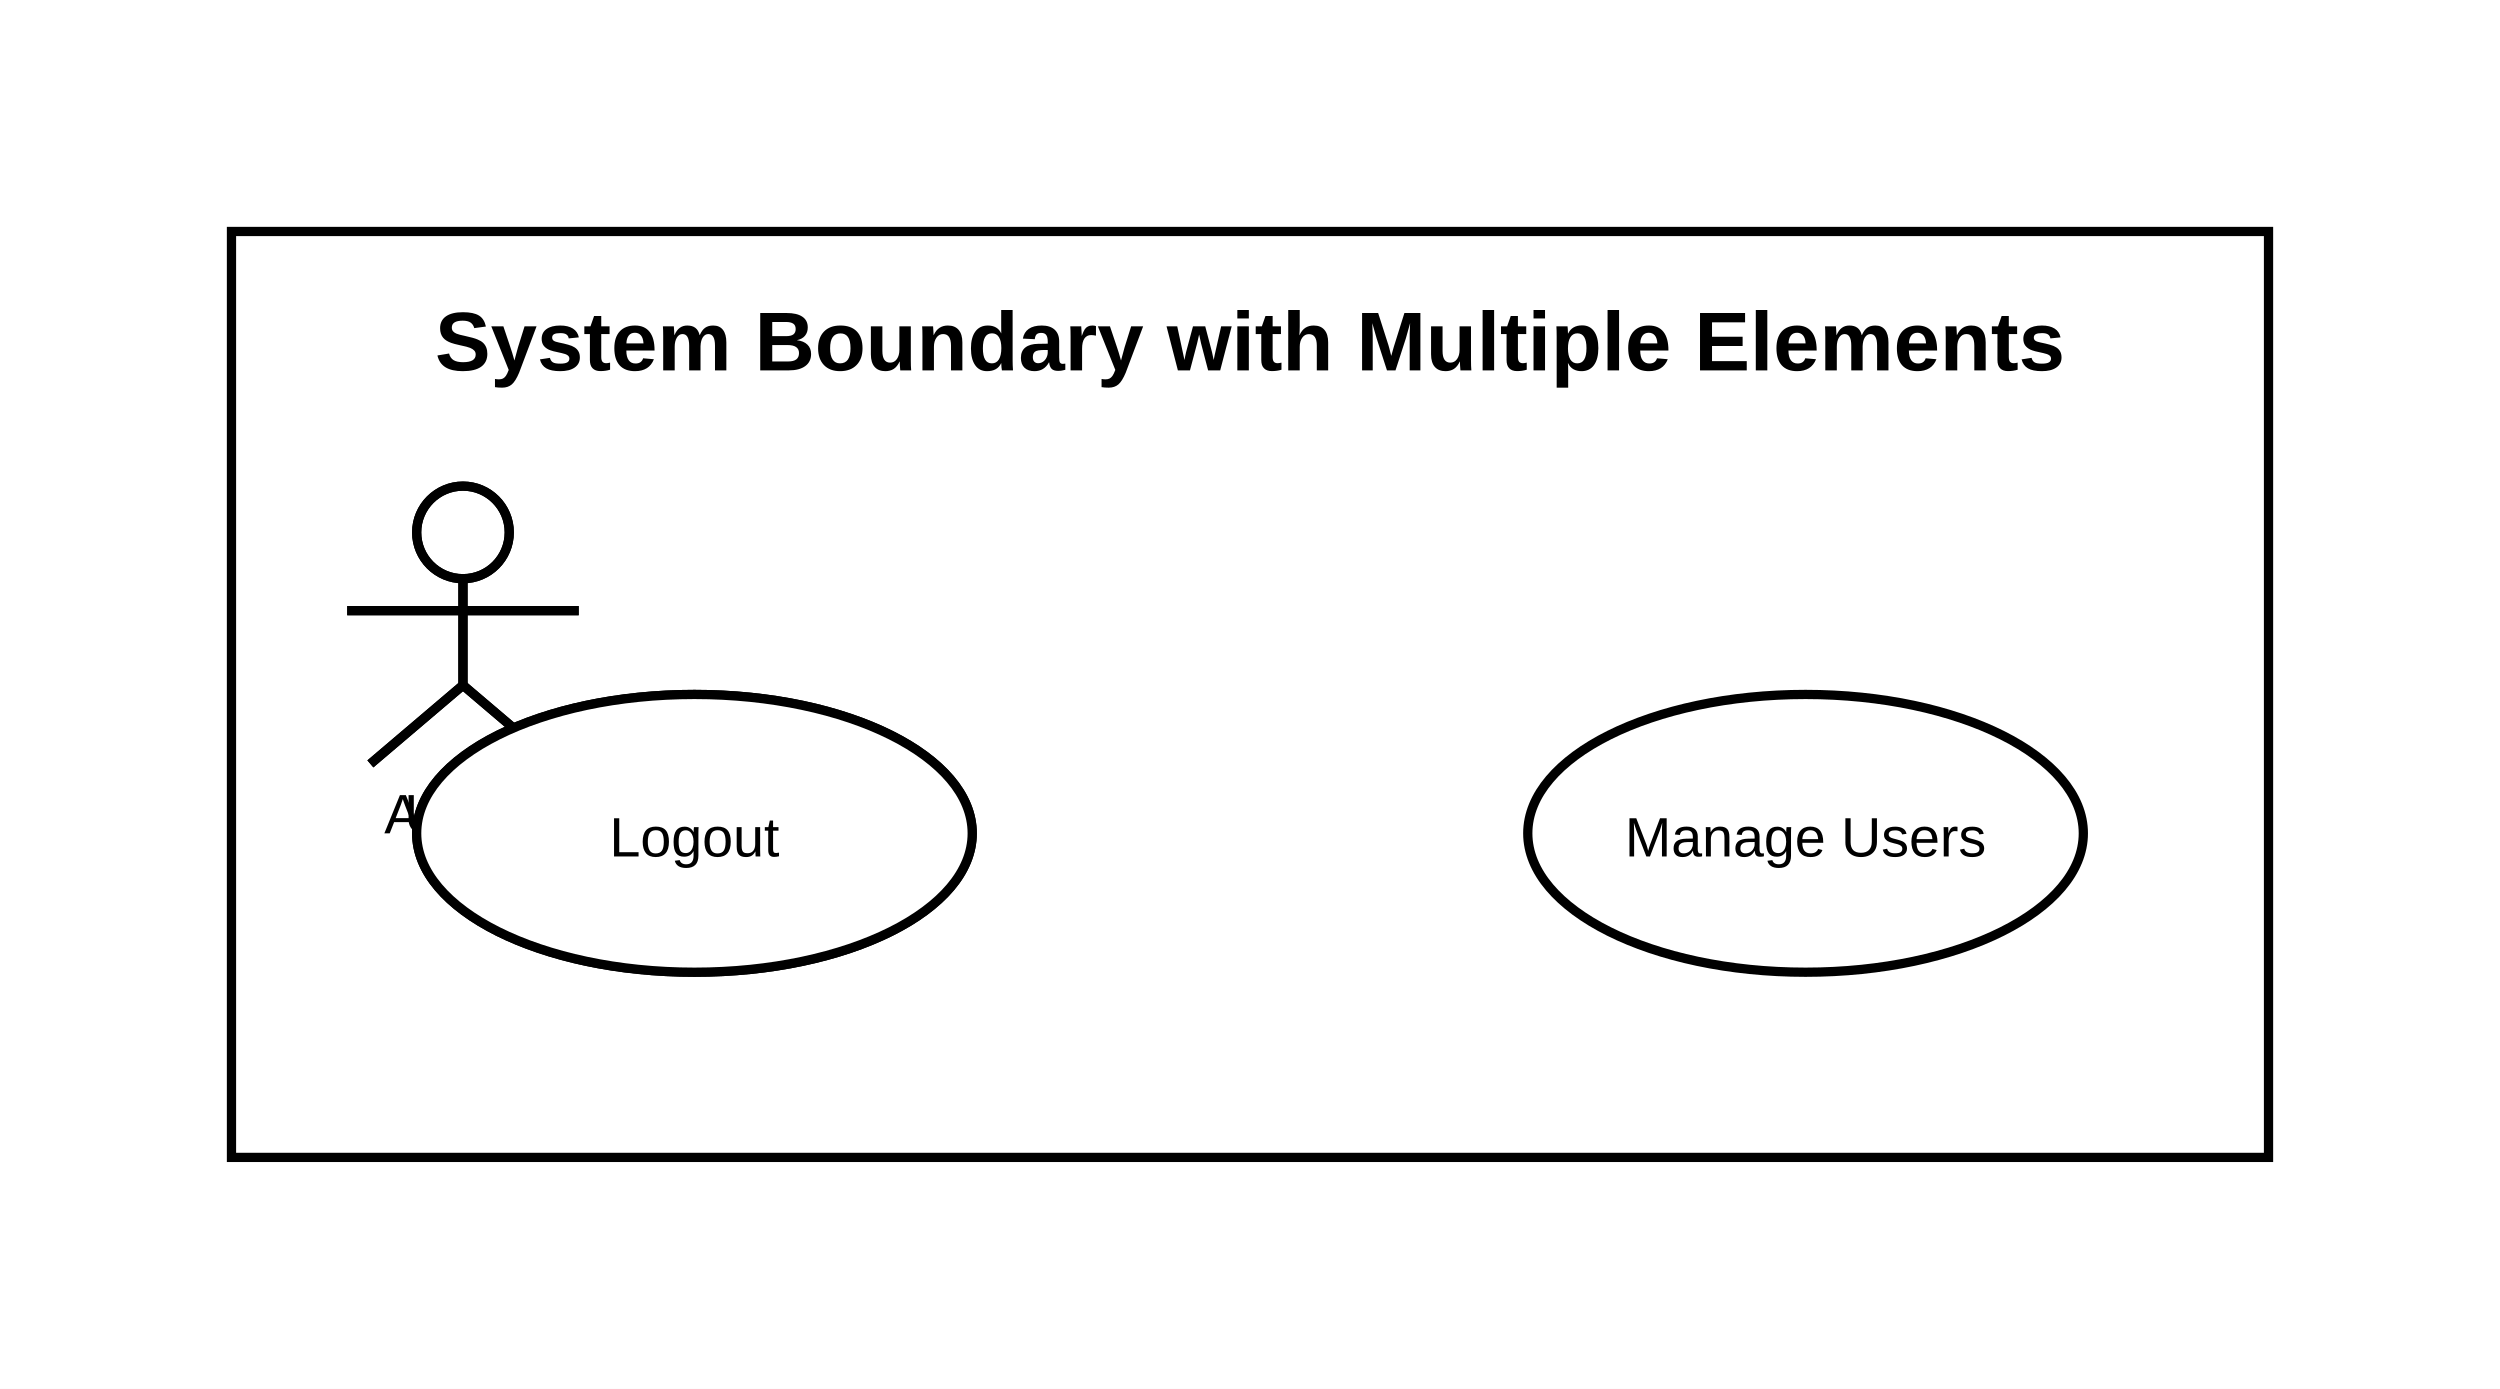
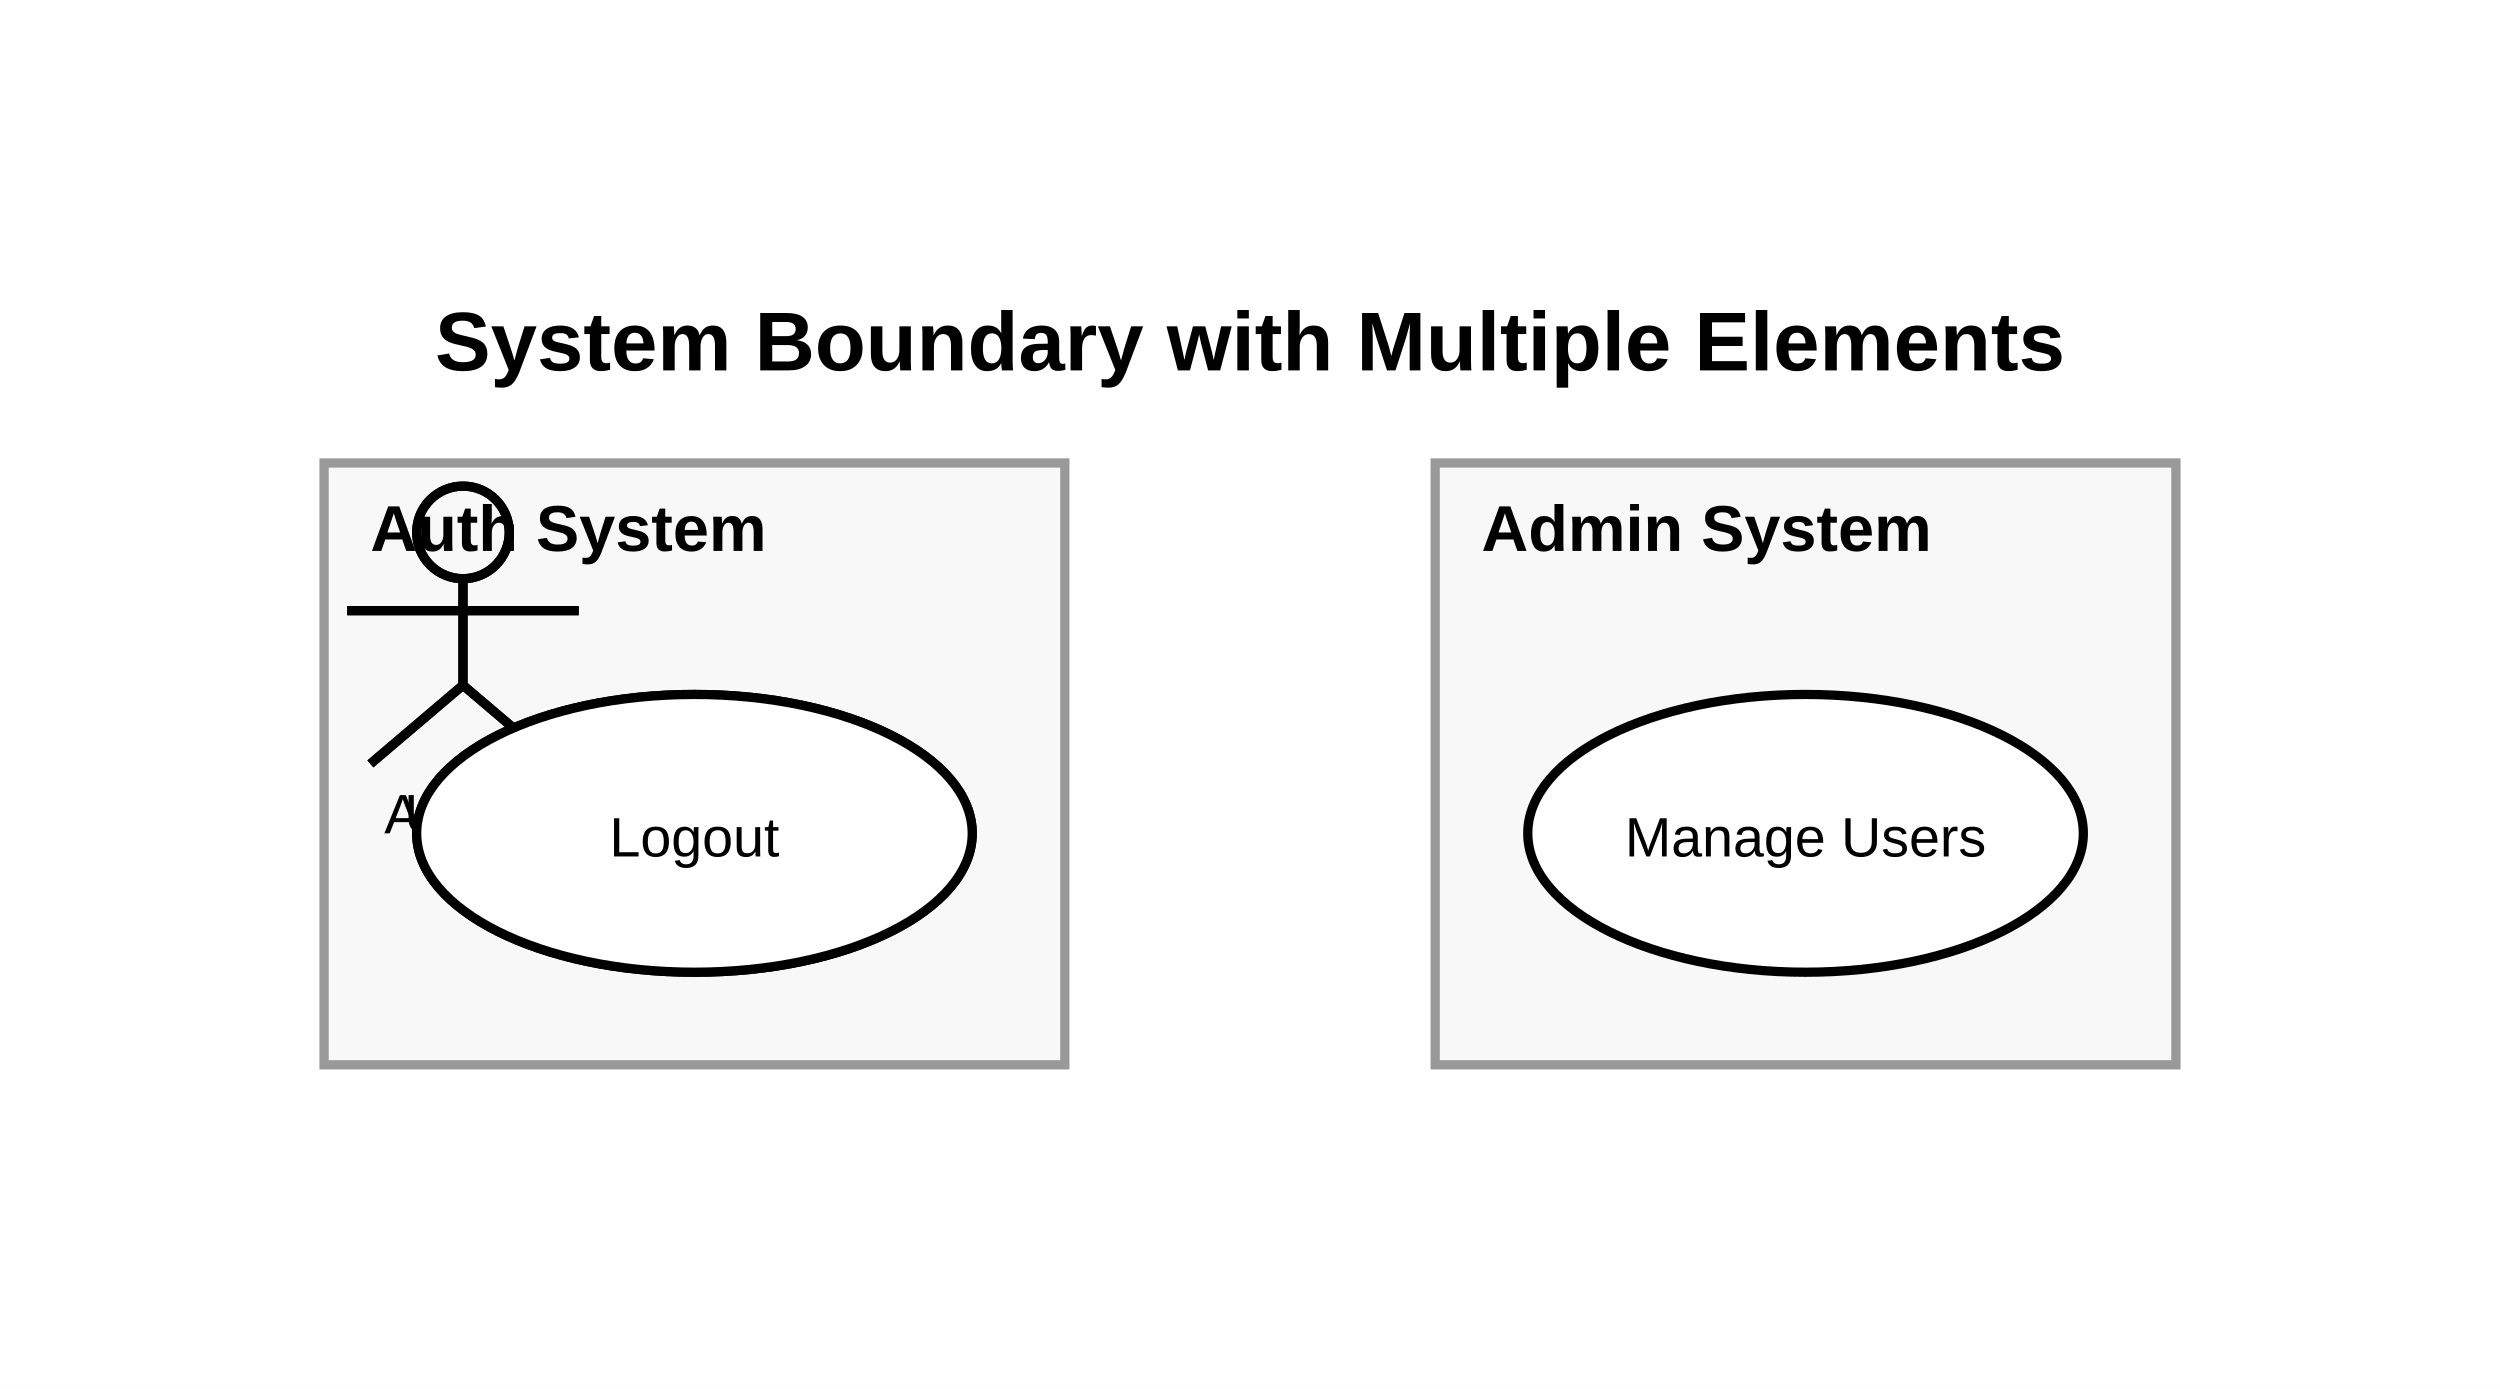
<svg xmlns="http://www.w3.org/2000/svg" width="540" height="300" viewBox="0 0 540 300">
  <rect width="100%" height="100%" fill="white" />
  <g id="systemBoundary_5">
    <rect x="70" y="100" width="160" height="130" fill="#f8f8f8" stroke="#999" stroke-width="2" />
    <text x="80" y="119" font-size="14" font-family="Arial" font-weight="bold" fill="black">
          Auth System
        </text>
  </g>
  <g id="systemBoundary_6">
    <rect x="310" y="100" width="160" height="130" fill="#f8f8f8" stroke="#999" stroke-width="2" />
    <text x="320" y="119" font-size="14" font-family="Arial" font-weight="bold" fill="black">
          Admin System
        </text>
  </g>
  <g id="__diagram__">
-     <rect x="50" y="50" width="440" height="200" fill="white" stroke="black" stroke-width="2" />
    <text x="270" y="80" text-anchor="middle" font-size="18" font-weight="bold" font-family="Arial" fill="black">
          System Boundary with Multiple Elements
        </text>
  </g>
  <g id="actor_0">
    <circle cx="100" cy="115" r="10" fill="none" stroke="black" stroke-width="2" />
    <line x1="100" y1="125" x2="100" y2="148" stroke="black" stroke-width="2" />
    <line x1="75" y1="131.9" x2="125" y2="131.9" stroke="black" stroke-width="2" />
    <line x1="100" y1="148" x2="80" y2="165" stroke="black" stroke-width="2" />
    <line x1="100" y1="148" x2="120" y2="165" stroke="black" stroke-width="2" />
    <text x="100" y="180" text-anchor="middle" font-size="12" font-family="Arial" fill="black">
          User
        </text>
  </g>
  <g id="actor_1">
    <circle cx="100" cy="115" r="10" fill="none" stroke="black" stroke-width="2" />
    <line x1="100" y1="125" x2="100" y2="148" stroke="black" stroke-width="2" />
    <line x1="75" y1="131.9" x2="125" y2="131.9" stroke="black" stroke-width="2" />
    <line x1="100" y1="148" x2="80" y2="165" stroke="black" stroke-width="2" />
    <line x1="100" y1="148" x2="120" y2="165" stroke="black" stroke-width="2" />
    <text x="100" y="180" text-anchor="middle" font-size="12" font-family="Arial" fill="black">
          Admin
        </text>
  </g>
  <g id="usecase_2">
    <ellipse cx="150" cy="180" rx="60" ry="30" fill="white" stroke="black" stroke-width="2" />
    <text x="150" y="185" text-anchor="middle" font-size="12" font-family="Arial" fill="black">
          Login
        </text>
  </g>
  <g id="usecase_3">
    <ellipse cx="150" cy="180" rx="60" ry="30" fill="white" stroke="black" stroke-width="2" />
    <text x="150" y="185" text-anchor="middle" font-size="12" font-family="Arial" fill="black">
          Logout
        </text>
  </g>
  <g id="usecase_4">
    <ellipse cx="390" cy="180" rx="60" ry="30" fill="white" stroke="black" stroke-width="2" />
    <text x="390" y="185" text-anchor="middle" font-size="12" font-family="Arial" fill="black">
          Manage Users
        </text>
  </g>
</svg>
